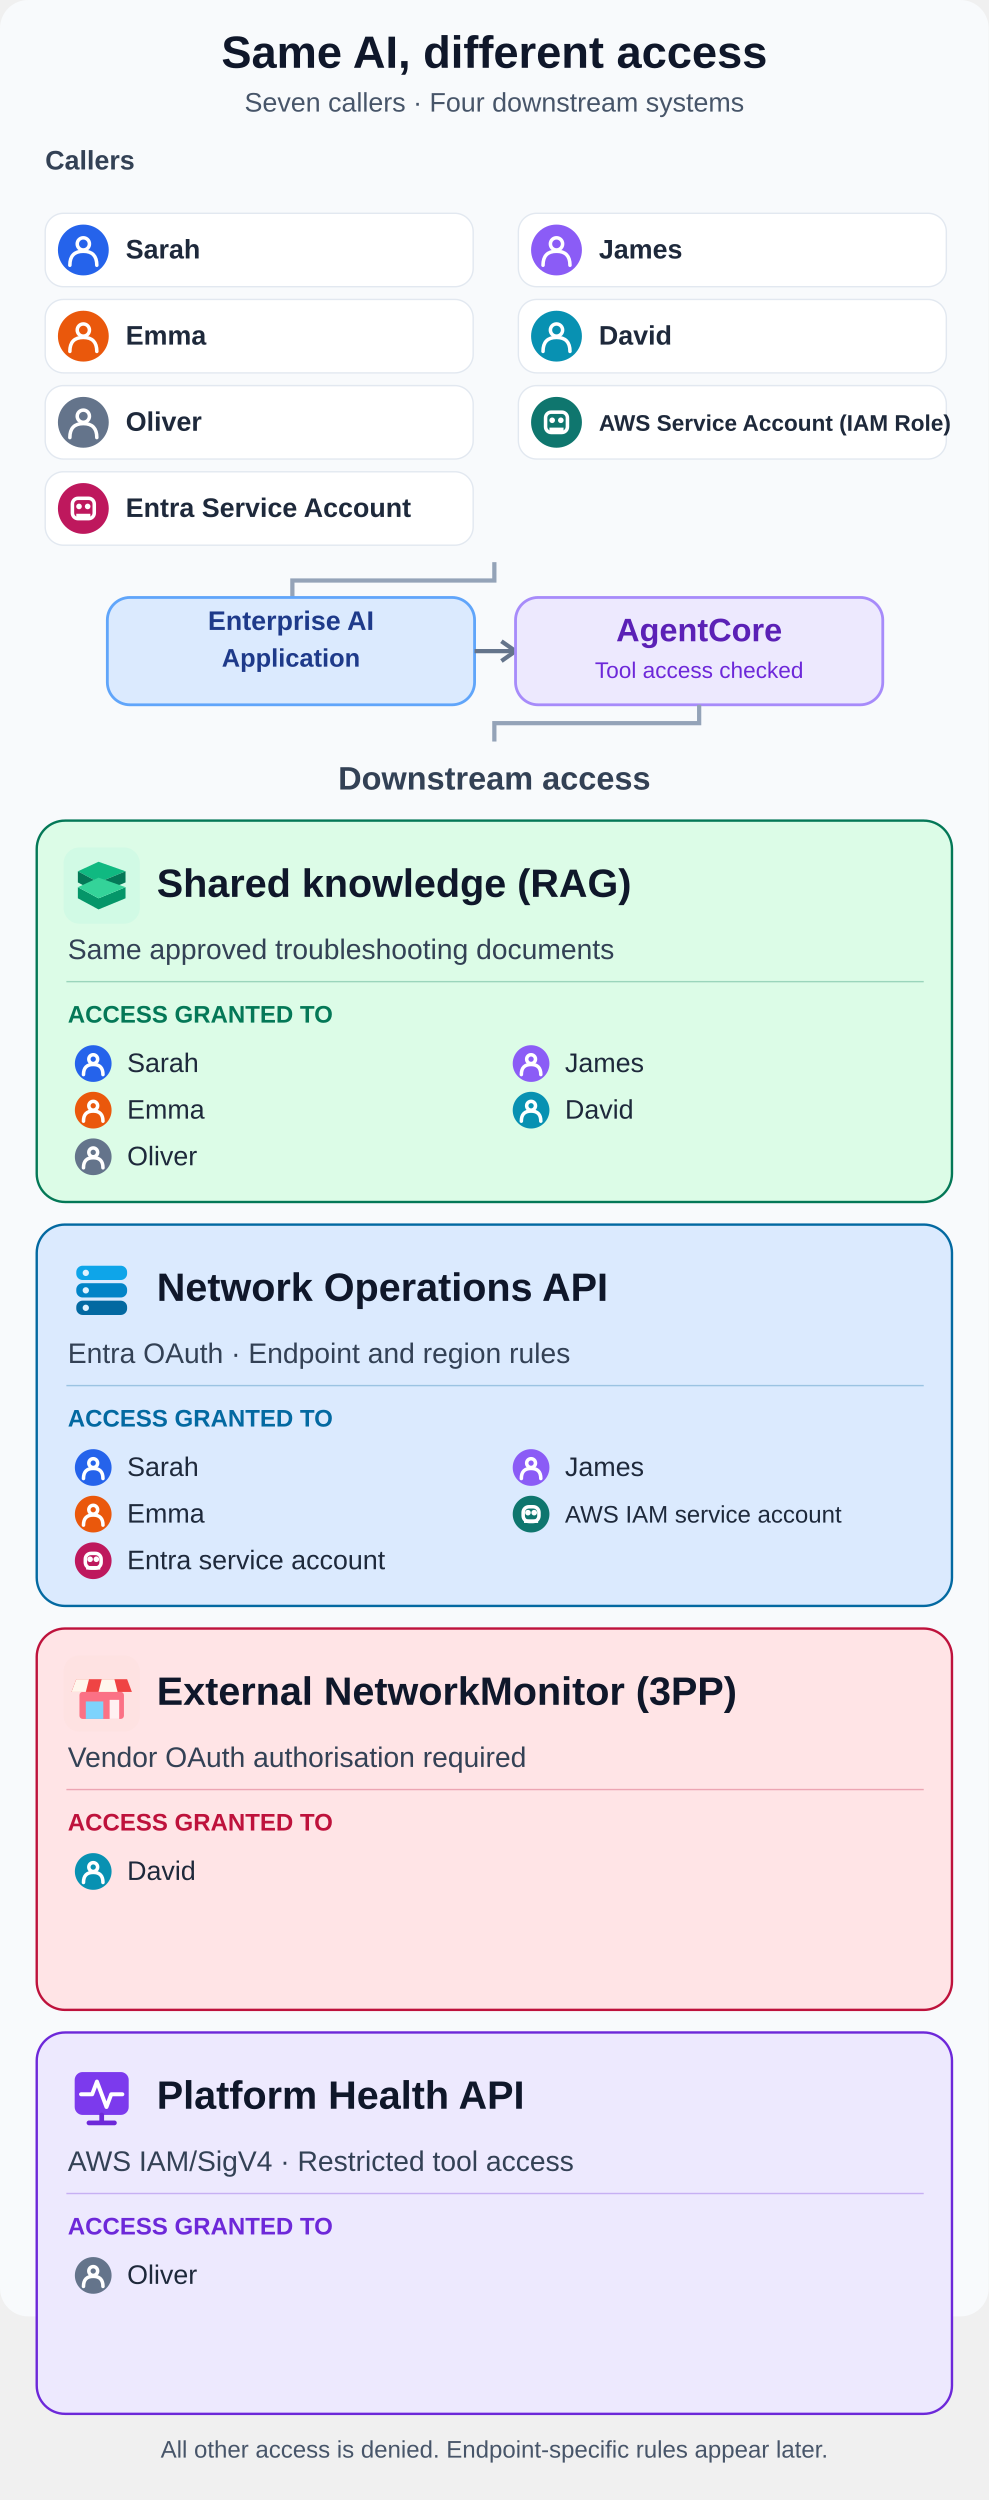
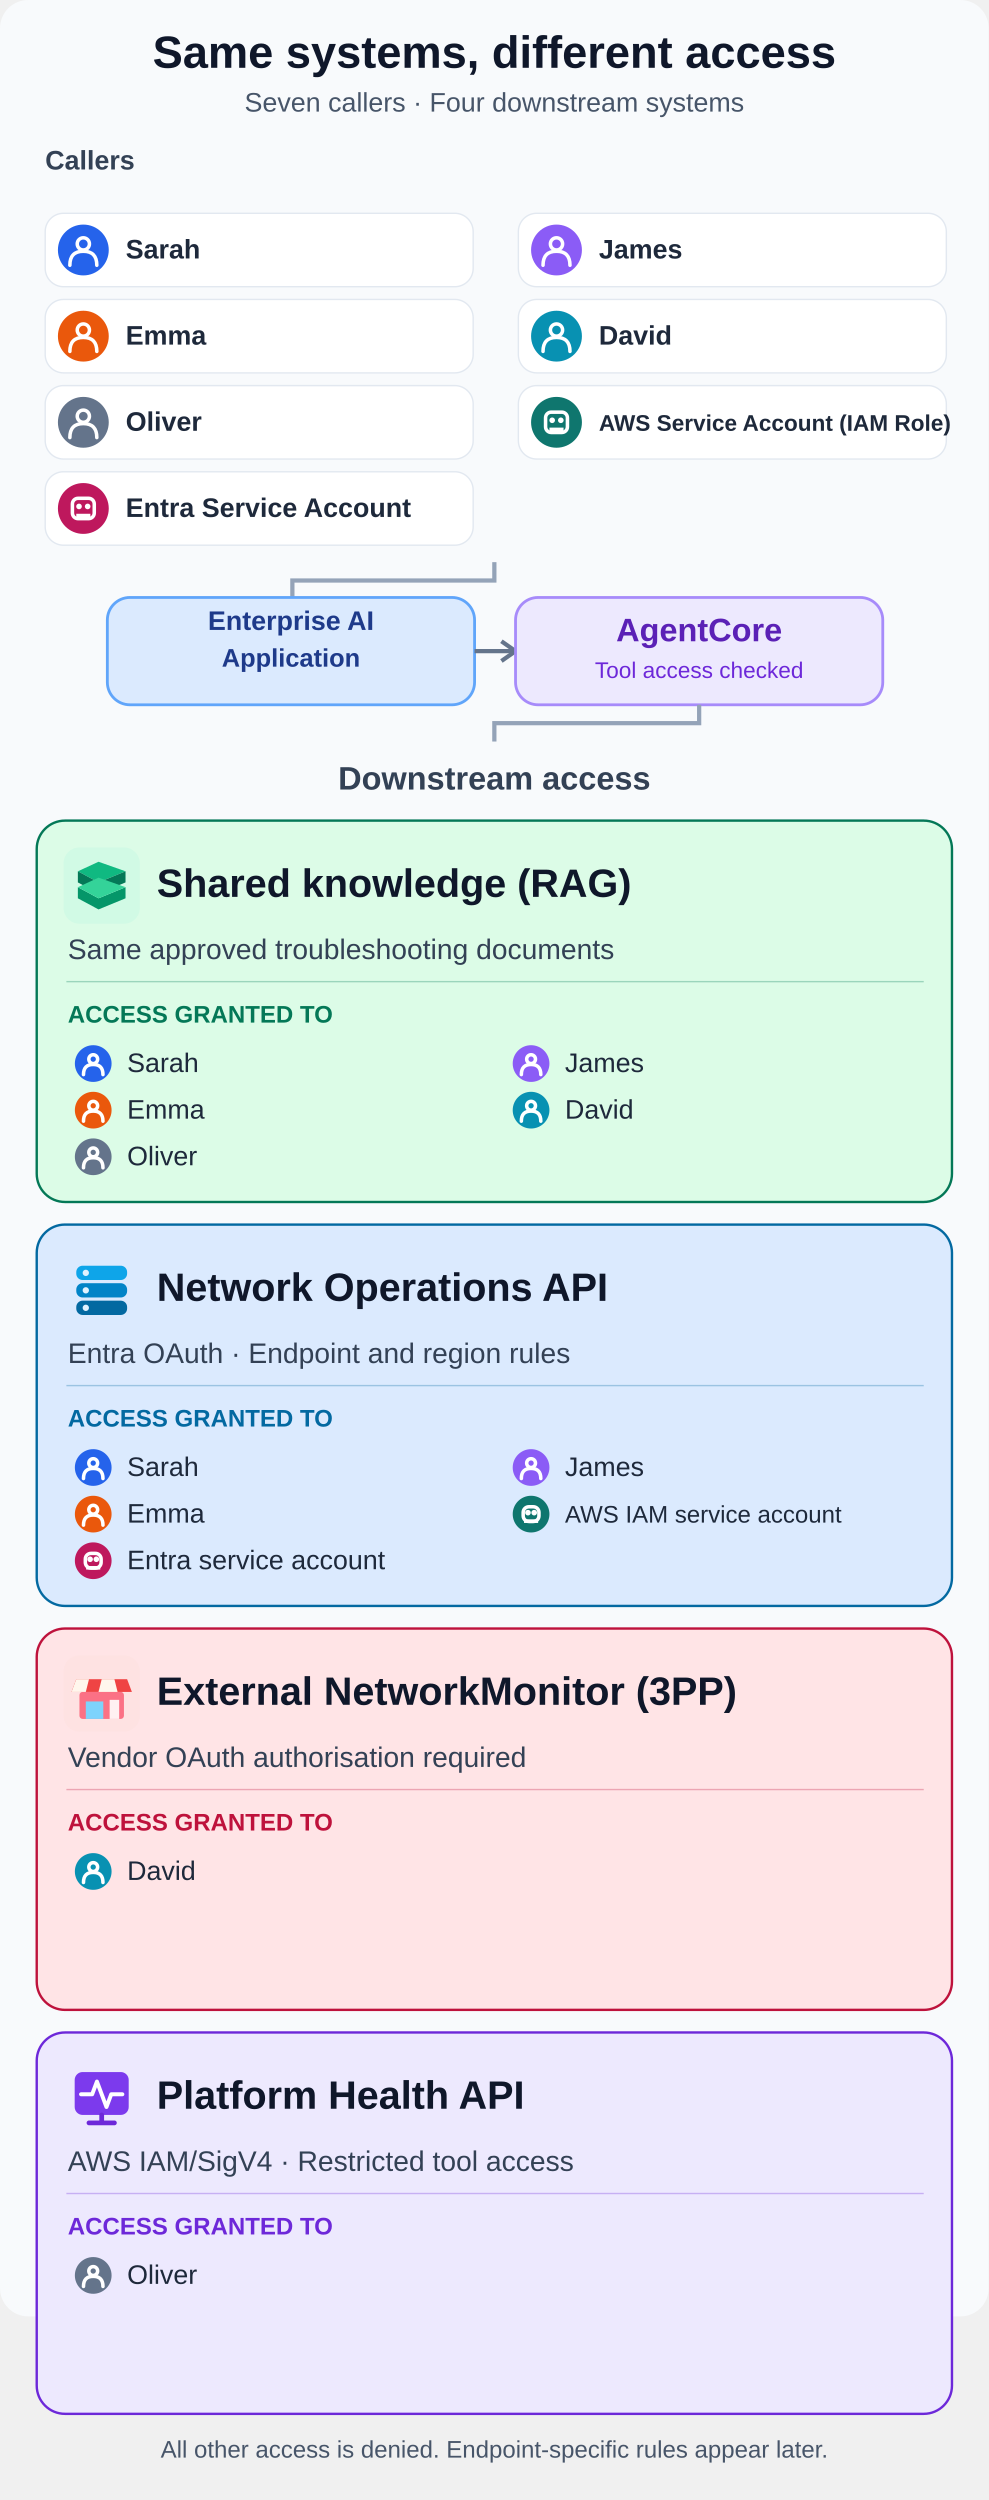
<svg xmlns="http://www.w3.org/2000/svg" width="700" height="1770" viewBox="0 0 700 1770" role="img" aria-labelledby="title desc">
  <rect width="700" height="1640" rx="20" fill="#f8fafc" />
-   <text x="350" y="48" text-anchor="middle" font-family="Arial,sans-serif" font-size="32" font-weight="700" fill="#0f172a">Same AI, different access</text>
+   <text x="350" y="48" text-anchor="middle" font-family="Arial,sans-serif" font-size="32" font-weight="700" fill="#0f172a">Same systems, different access</text>
  <text x="350" y="79" text-anchor="middle" font-family="Arial,sans-serif" font-size="19" fill="#475569">Seven callers · Four downstream systems</text>
  <text x="32" y="120" font-family="Arial,sans-serif" font-size="19" font-weight="700" fill="#334155">Callers</text>
  <rect x="32" y="151" width="303" height="52" rx="13" fill="white" stroke="#e2e8f0" />
  <circle cx="59" cy="177" r="18" fill="#2563eb" />
  <circle cx="59" cy="172.68" r="4.32" fill="none" stroke="white" stroke-width="2.5" />
  <path d="M 49.46 187.8 Q 49.46 177.9 59 177.9 Q 68.54 177.9 68.54 187.8" fill="none" stroke="white" stroke-width="2.5" stroke-linecap="round" />
  <text x="89" y="183" font-family="Arial,sans-serif" font-size="19" font-weight="700" fill="#1e293b">Sarah</text>
  <rect x="367" y="151" width="303" height="52" rx="13" fill="white" stroke="#e2e8f0" />
  <circle cx="394" cy="177" r="18" fill="#8b5cf6" />
  <circle cx="394" cy="172.68" r="4.32" fill="none" stroke="white" stroke-width="2.5" />
  <path d="M 384.46 187.8 Q 384.46 177.9 394 177.9 Q 403.54 177.9 403.54 187.8" fill="none" stroke="white" stroke-width="2.5" stroke-linecap="round" />
  <text x="424" y="183" font-family="Arial,sans-serif" font-size="19" font-weight="700" fill="#1e293b">James</text>
  <rect x="32" y="212" width="303" height="52" rx="13" fill="white" stroke="#e2e8f0" />
  <circle cx="59" cy="238" r="18" fill="#ea580c" />
  <circle cx="59" cy="233.68" r="4.32" fill="none" stroke="white" stroke-width="2.5" />
  <path d="M 49.46 248.8 Q 49.46 238.9 59 238.9 Q 68.54 238.9 68.54 248.8" fill="none" stroke="white" stroke-width="2.5" stroke-linecap="round" />
  <text x="89" y="244" font-family="Arial,sans-serif" font-size="19" font-weight="700" fill="#1e293b">Emma</text>
  <rect x="367" y="212" width="303" height="52" rx="13" fill="white" stroke="#e2e8f0" />
  <circle cx="394" cy="238" r="18" fill="#0891b2" />
  <circle cx="394" cy="233.68" r="4.32" fill="none" stroke="white" stroke-width="2.5" />
  <path d="M 384.46 248.8 Q 384.46 238.9 394 238.9 Q 403.54 238.9 403.54 248.8" fill="none" stroke="white" stroke-width="2.5" stroke-linecap="round" />
  <text x="424" y="244" font-family="Arial,sans-serif" font-size="19" font-weight="700" fill="#1e293b">David</text>
  <rect x="32" y="273" width="303" height="52" rx="13" fill="white" stroke="#e2e8f0" />
  <circle cx="59" cy="299" r="18" fill="#64748b" />
  <circle cx="59" cy="294.68" r="4.32" fill="none" stroke="white" stroke-width="2.5" />
  <path d="M 49.46 309.8 Q 49.46 299.9 59 299.9 Q 68.54 299.9 68.54 309.8" fill="none" stroke="white" stroke-width="2.5" stroke-linecap="round" />
  <text x="89" y="305" font-family="Arial,sans-serif" font-size="19" font-weight="700" fill="#1e293b">Oliver</text>
  <rect x="367" y="273" width="303" height="52" rx="13" fill="white" stroke="#e2e8f0" />
  <circle cx="394" cy="299" r="18" fill="#0f766e" />
  <rect x="386.26" y="291.8" width="15.48" height="14.4" rx="4" fill="none" stroke="white" stroke-width="2.5" />
  <circle cx="390.94" cy="297.56" r="2" fill="white" />
  <circle cx="397.06" cy="297.56" r="2" fill="white" />
  <path d="M 389 304 h10" stroke="white" stroke-width="2.5" />
  <text x="424" y="305" font-family="Arial,sans-serif" font-size="16" font-weight="700" fill="#1e293b">AWS Service Account (IAM Role)</text>
  <rect x="32" y="334" width="303" height="52" rx="13" fill="white" stroke="#e2e8f0" />
  <circle cx="59" cy="360" r="18" fill="#be185d" />
  <rect x="51.26" y="352.8" width="15.48" height="14.4" rx="4" fill="none" stroke="white" stroke-width="2.5" />
  <circle cx="55.94" cy="358.56" r="2" fill="white" />
  <circle cx="62.06" cy="358.56" r="2" fill="white" />
  <path d="M 54 365 h10" stroke="white" stroke-width="2.5" />
  <text x="89" y="366" font-family="Arial,sans-serif" font-size="19" font-weight="700" fill="#1e293b">Entra Service Account</text>
  <path d="M350 398 V411 H207 V423" stroke="#94a3b8" stroke-width="3" fill="none" />
  <rect x="76" y="423" width="260" height="76" rx="16" fill="#dbeafe" stroke="#60a5fa" stroke-width="2" />
  <text x="206" y="446" font-family="Arial,sans-serif" font-size="19" font-weight="700" fill="#1e3a8a" text-anchor="middle">Enterprise AI</text>
  <text x="206" y="472" font-family="Arial,sans-serif" font-size="18" font-weight="700" fill="#1e3a8a" text-anchor="middle">Application</text>
  <path d="M336 461 H364" stroke="#64748b" stroke-width="3" fill="none" />
  <path d="M355 454 L365 461 L355 468" stroke="#64748b" stroke-width="3" fill="none" />
  <rect x="365" y="423" width="260" height="76" rx="16" fill="#ede9fe" stroke="#a78bfa" stroke-width="2" />
  <text x="495" y="454" font-family="Arial,sans-serif" font-size="23" font-weight="700" fill="#5b21b6" text-anchor="middle">AgentCore</text>
  <text x="495" y="480" font-family="Arial,sans-serif" font-size="16" fill="#6d28d9" text-anchor="middle">Tool access checked</text>
  <path d="M495 499 V512 H350 V525" stroke="#94a3b8" stroke-width="3" fill="none" />
  <text x="350" y="559" font-family="Arial,sans-serif" font-size="23" font-weight="700" fill="#334155" text-anchor="middle">Downstream access</text>
  <g transform="translate(0,0)">
    <rect x="26" y="581" width="648" height="270" rx="20" fill="#dcfce7" stroke="#047857" stroke-width="1.7" />
    <svg x="45" y="600" width="54" height="54" viewBox="0 0 48 48">
      <rect width="48" height="48" rx="10" fill="#d1fae5" />
      <path d="M9 15L22 9l17 6-17 7z" fill="#10b981" />
      <path d="M9 15v7l13 7 17-7v-7l-17 7z" fill="#047857" />
      <path d="M9 25l13 7 17-7v7l-17 7-13-7z" fill="#059669" />
      <path d="M9 25l13-6 17 6-17 7z" fill="#34d399" />
    </svg>
    <text x="111" y="635" font-family="Arial,sans-serif" font-size="28" font-weight="700" fill="#0f172a">Shared knowledge (RAG)</text>
    <text x="48" y="679" font-family="Arial,sans-serif" font-size="20" fill="#334155">Same approved troubleshooting documents</text>
    <line x1="47" y1="695" x2="654" y2="695" stroke="#047857" opacity=".3" />
    <text x="48" y="724" font-family="Arial,sans-serif" font-size="17" font-weight="700" fill="#047857">ACCESS GRANTED TO</text>
    <circle cx="66" cy="753" r="13" fill="#2563eb" />
    <circle cx="66" cy="749.88" r="3.12" fill="none" stroke="white" stroke-width="2.5" />
    <path d="M 59.11 760.8 Q 59.11 753.65 66 753.65 Q 72.89 753.65 72.89 760.8" fill="none" stroke="white" stroke-width="2.5" stroke-linecap="round" />
    <text x="90" y="759" font-family="Arial,sans-serif" font-size="19" fill="#1e293b">Sarah</text>
    <circle cx="376" cy="753" r="13" fill="#8b5cf6" />
    <circle cx="376" cy="749.88" r="3.12" fill="none" stroke="white" stroke-width="2.5" />
    <path d="M 369.11 760.8 Q 369.11 753.65 376 753.65 Q 382.89 753.65 382.89 760.8" fill="none" stroke="white" stroke-width="2.5" stroke-linecap="round" />
    <text x="400" y="759" font-family="Arial,sans-serif" font-size="19" fill="#1e293b">James</text>
    <circle cx="66" cy="786" r="13" fill="#ea580c" />
    <circle cx="66" cy="782.88" r="3.12" fill="none" stroke="white" stroke-width="2.5" />
    <path d="M 59.11 793.8 Q 59.11 786.65 66 786.65 Q 72.89 786.65 72.89 793.8" fill="none" stroke="white" stroke-width="2.5" stroke-linecap="round" />
    <text x="90" y="792" font-family="Arial,sans-serif" font-size="19" fill="#1e293b">Emma</text>
    <circle cx="376" cy="786" r="13" fill="#0891b2" />
    <circle cx="376" cy="782.88" r="3.12" fill="none" stroke="white" stroke-width="2.5" />
    <path d="M 369.11 793.8 Q 369.11 786.65 376 786.65 Q 382.89 786.65 382.89 793.8" fill="none" stroke="white" stroke-width="2.5" stroke-linecap="round" />
    <text x="400" y="792" font-family="Arial,sans-serif" font-size="19" fill="#1e293b">David</text>
    <circle cx="66" cy="819" r="13" fill="#64748b" />
    <circle cx="66" cy="815.88" r="3.12" fill="none" stroke="white" stroke-width="2.5" />
    <path d="M 59.11 826.8 Q 59.11 819.65 66 819.65 Q 72.89 819.65 72.89 826.8" fill="none" stroke="white" stroke-width="2.5" stroke-linecap="round" />
    <text x="90" y="825" font-family="Arial,sans-serif" font-size="19" fill="#1e293b">Oliver</text>
  </g>
  <g transform="translate(0,32)">
    <rect x="26" y="835" width="648" height="270" rx="20" fill="#dbeafe" stroke="#0369a1" stroke-width="1.7" />
    <svg x="45" y="854" width="54" height="54" viewBox="0 0 48 48">
      <rect width="48" height="48" rx="10" fill="#dbeafe" />
      <rect x="8" y="9" width="32" height="9" rx="4" fill="#0ea5e9" />
      <rect x="8" y="20" width="32" height="9" rx="4" fill="#0284c7" />
      <rect x="8" y="31" width="32" height="9" rx="4" fill="#0369a1" />
      <g fill="#e0f2fe">
        <circle cx="14" cy="13.5" r="2" />
        <circle cx="14" cy="24.5" r="2" />
        <circle cx="14" cy="35.5" r="2" />
      </g>
    </svg>
    <text x="111" y="889" font-family="Arial,sans-serif" font-size="28" font-weight="700" fill="#0f172a">Network Operations API</text>
    <text x="48" y="933" font-family="Arial,sans-serif" font-size="20" fill="#334155">Entra OAuth · Endpoint and region rules</text>
    <line x1="47" y1="949" x2="654" y2="949" stroke="#0369a1" opacity=".3" />
    <text x="48" y="978" font-family="Arial,sans-serif" font-size="17" font-weight="700" fill="#0369a1">ACCESS GRANTED TO</text>
    <circle cx="66" cy="1007" r="13" fill="#2563eb" />
    <circle cx="66" cy="1003.88" r="3.12" fill="none" stroke="white" stroke-width="2.5" />
    <path d="M 59.11 1014.8 Q 59.11 1007.65 66 1007.65 Q 72.89 1007.65 72.89 1014.8" fill="none" stroke="white" stroke-width="2.5" stroke-linecap="round" />
    <text x="90" y="1013" font-family="Arial,sans-serif" font-size="19" fill="#1e293b">Sarah</text>
    <circle cx="376" cy="1007" r="13" fill="#8b5cf6" />
    <circle cx="376" cy="1003.88" r="3.12" fill="none" stroke="white" stroke-width="2.5" />
    <path d="M 369.11 1014.8 Q 369.11 1007.65 376 1007.65 Q 382.89 1007.65 382.89 1014.8" fill="none" stroke="white" stroke-width="2.5" stroke-linecap="round" />
    <text x="400" y="1013" font-family="Arial,sans-serif" font-size="19" fill="#1e293b">James</text>
    <circle cx="66" cy="1040" r="13" fill="#ea580c" />
    <circle cx="66" cy="1036.88" r="3.12" fill="none" stroke="white" stroke-width="2.5" />
    <path d="M 59.11 1047.8 Q 59.11 1040.65 66 1040.65 Q 72.89 1040.65 72.89 1047.8" fill="none" stroke="white" stroke-width="2.5" stroke-linecap="round" />
    <text x="90" y="1046" font-family="Arial,sans-serif" font-size="19" fill="#1e293b">Emma</text>
    <circle cx="376" cy="1040" r="13" fill="#0f766e" />
    <rect x="370.41" y="1034.8" width="11.18" height="10.4" rx="4" fill="none" stroke="white" stroke-width="2.5" />
    <circle cx="373.79" cy="1038.96" r="2" fill="white" />
    <circle cx="378.21" cy="1038.96" r="2" fill="white" />
    <path d="M 371 1045 h10" stroke="white" stroke-width="2.5" />
    <text x="400" y="1046" font-family="Arial,sans-serif" font-size="17" fill="#1e293b">AWS IAM service account</text>
    <circle cx="66" cy="1073" r="13" fill="#be185d" />
    <rect x="60.41" y="1067.8" width="11.18" height="10.4" rx="4" fill="none" stroke="white" stroke-width="2.5" />
    <circle cx="63.79" cy="1071.96" r="2" fill="white" />
    <circle cx="68.21" cy="1071.96" r="2" fill="white" />
    <path d="M 61 1078 h10" stroke="white" stroke-width="2.5" />
    <text x="90" y="1079" font-family="Arial,sans-serif" font-size="19" fill="#1e293b">Entra service account</text>
  </g>
  <g transform="translate(0,64)">
    <rect x="26" y="1089" width="648" height="270" rx="20" fill="#ffe4e6" stroke="#be123c" stroke-width="1.7" />
    <svg x="45" y="1108" width="54" height="54" viewBox="0 0 48 48">
      <rect width="48" height="48" rx="10" fill="#fee2e2" />
      <rect x="10" y="23" width="28" height="17" rx="2" fill="#fb7185" />
      <rect x="14" y="29" width="11" height="11" fill="#7dd3fc" />
      <rect x="29" y="28" width="6" height="12" fill="#fff1f2" />
      <path d="M8 15h32l3 8H5z" fill="#ef4444" />
      <path d="M8 15h8l-2 8H5zM24 15h8l2 8H22z" fill="#fff7ed" />
    </svg>
    <text x="111" y="1143" font-family="Arial,sans-serif" font-size="28" font-weight="700" fill="#0f172a">External NetworkMonitor (3PP)</text>
    <text x="48" y="1187" font-family="Arial,sans-serif" font-size="20" fill="#334155">Vendor OAuth authorisation required</text>
    <line x1="47" y1="1203" x2="654" y2="1203" stroke="#be123c" opacity=".3" />
    <text x="48" y="1232" font-family="Arial,sans-serif" font-size="17" font-weight="700" fill="#be123c">ACCESS GRANTED TO</text>
    <circle cx="66" cy="1261" r="13" fill="#0891b2" />
    <circle cx="66" cy="1257.88" r="3.12" fill="none" stroke="white" stroke-width="2.5" />
    <path d="M 59.11 1268.8 Q 59.11 1261.65 66 1261.65 Q 72.89 1261.65 72.89 1268.8" fill="none" stroke="white" stroke-width="2.5" stroke-linecap="round" />
    <text x="90" y="1267" font-family="Arial,sans-serif" font-size="19" fill="#1e293b">David</text>
  </g>
  <g transform="translate(0,96)">
    <rect x="26" y="1343" width="648" height="270" rx="20" fill="#ede9fe" stroke="#6d28d9" stroke-width="1.7" />
    <svg x="45" y="1362" width="54" height="54" viewBox="0 0 48 48">
      <rect width="48" height="48" rx="10" fill="#ede9fe" />
      <rect x="7" y="8" width="34" height="27" rx="5" fill="#7c3aed" />
      <path d="M11 22h7l3-8 6 16 3-8h7" fill="none" stroke="#fff" stroke-width="2.5" stroke-linejoin="round" stroke-linecap="round" />
      <path d="M24 35v5m-8 0h16" stroke="#6d28d9" stroke-width="3" stroke-linecap="round" />
    </svg>
    <text x="111" y="1397" font-family="Arial,sans-serif" font-size="28" font-weight="700" fill="#0f172a">Platform Health API</text>
    <text x="48" y="1441" font-family="Arial,sans-serif" font-size="20" fill="#334155">AWS IAM/SigV4 · Restricted tool access</text>
    <line x1="47" y1="1457" x2="654" y2="1457" stroke="#6d28d9" opacity=".3" />
    <text x="48" y="1486" font-family="Arial,sans-serif" font-size="17" font-weight="700" fill="#6d28d9">ACCESS GRANTED TO</text>
    <circle cx="66" cy="1515" r="13" fill="#64748b" />
    <circle cx="66" cy="1511.88" r="3.12" fill="none" stroke="white" stroke-width="2.5" />
    <path d="M 59.11 1522.8 Q 59.11 1515.65 66 1515.65 Q 72.89 1515.65 72.89 1522.8" fill="none" stroke="white" stroke-width="2.5" stroke-linecap="round" />
    <text x="90" y="1521" font-family="Arial,sans-serif" font-size="19" fill="#1e293b">Oliver</text>
  </g>
  <text x="350" y="1740" font-family="Arial,sans-serif" font-size="17" text-anchor="middle" fill="#475569">All other access is denied. Endpoint-specific rules appear later.</text>
</svg>
